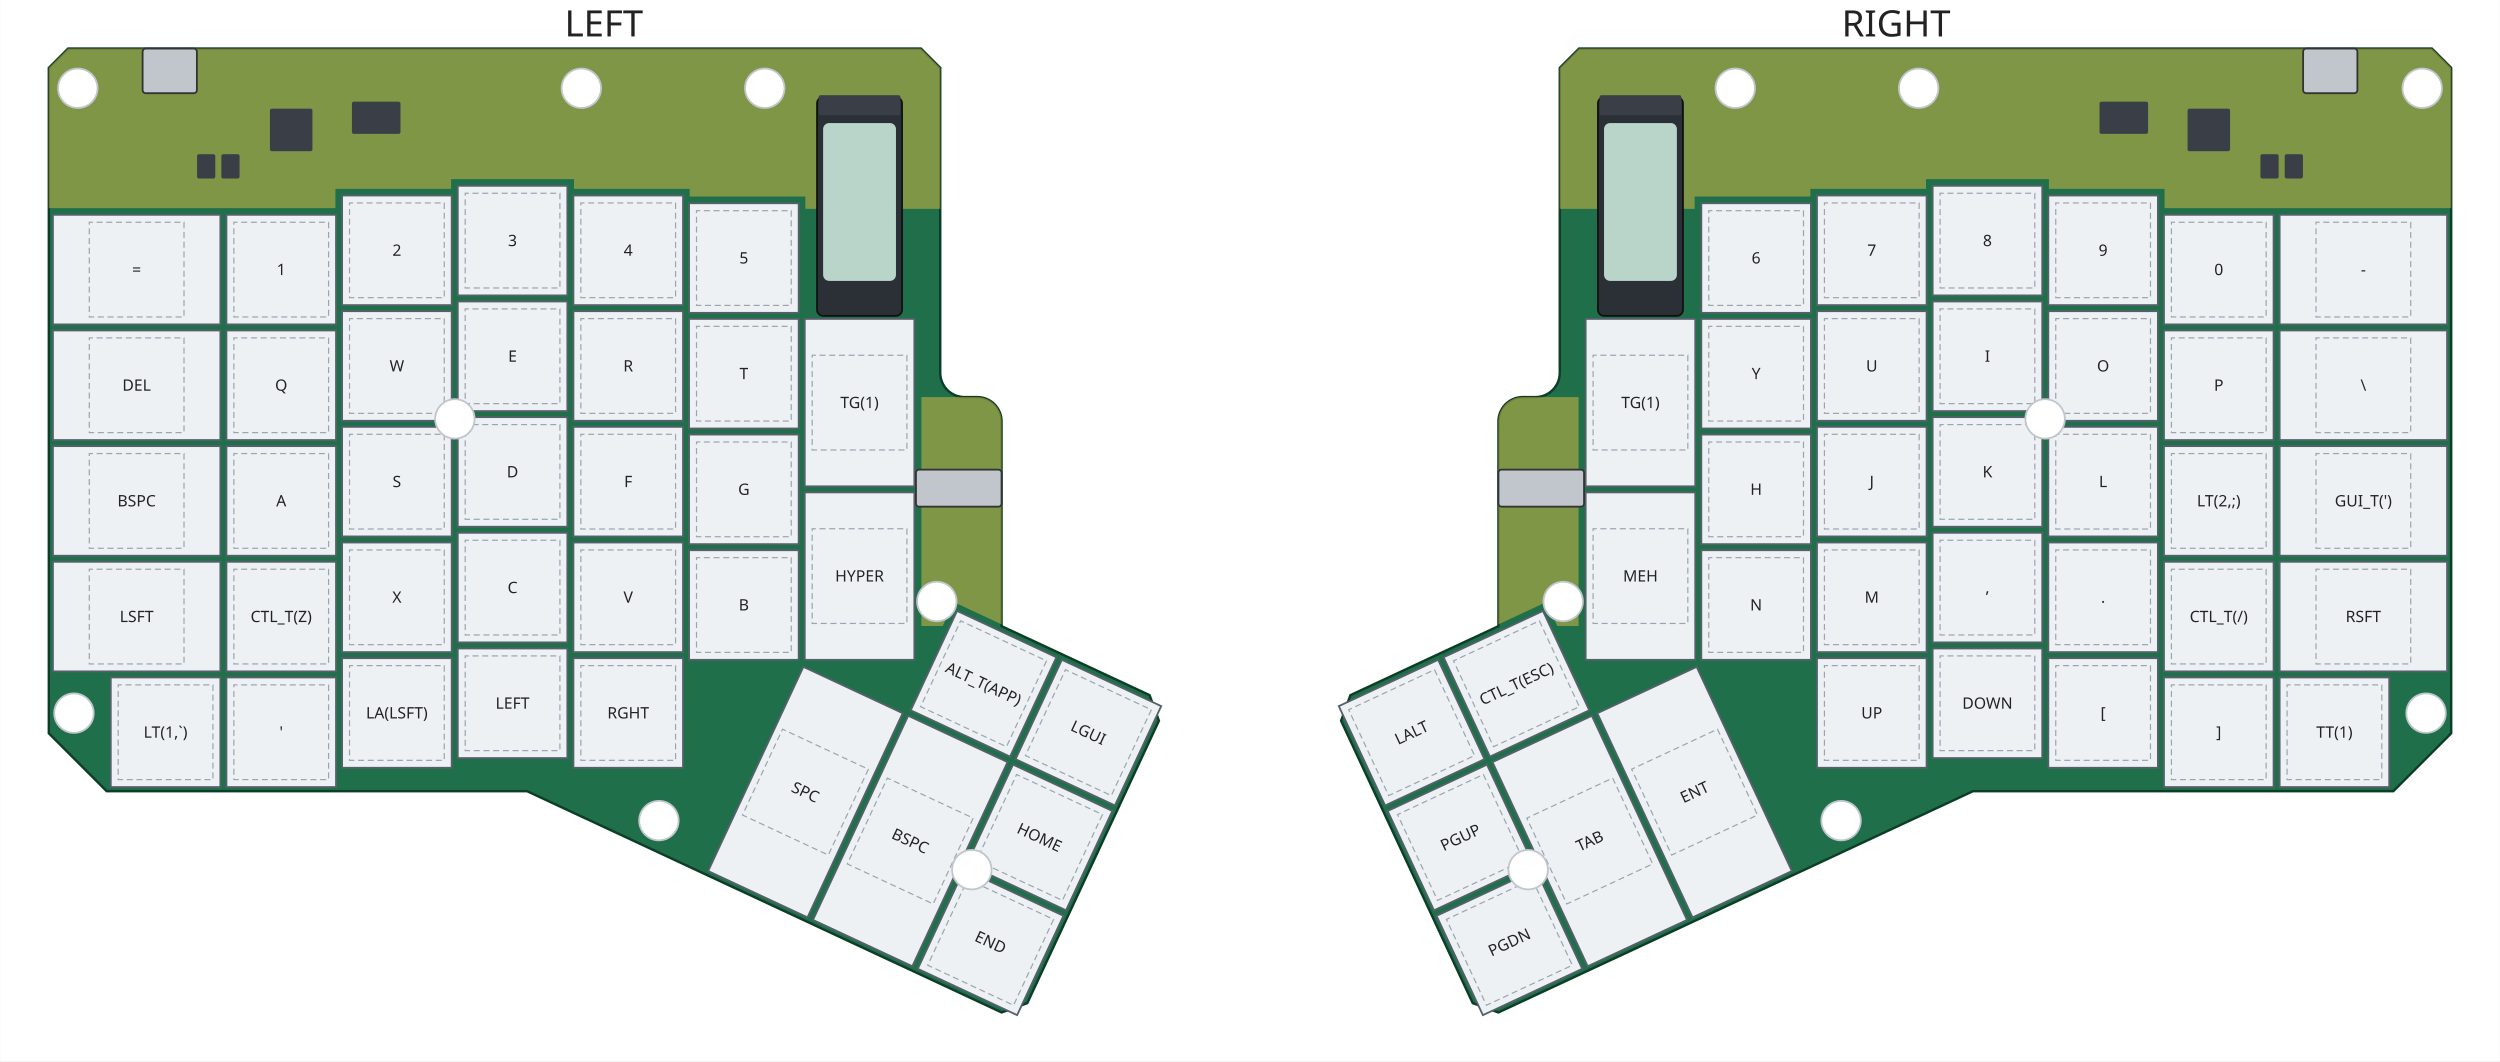
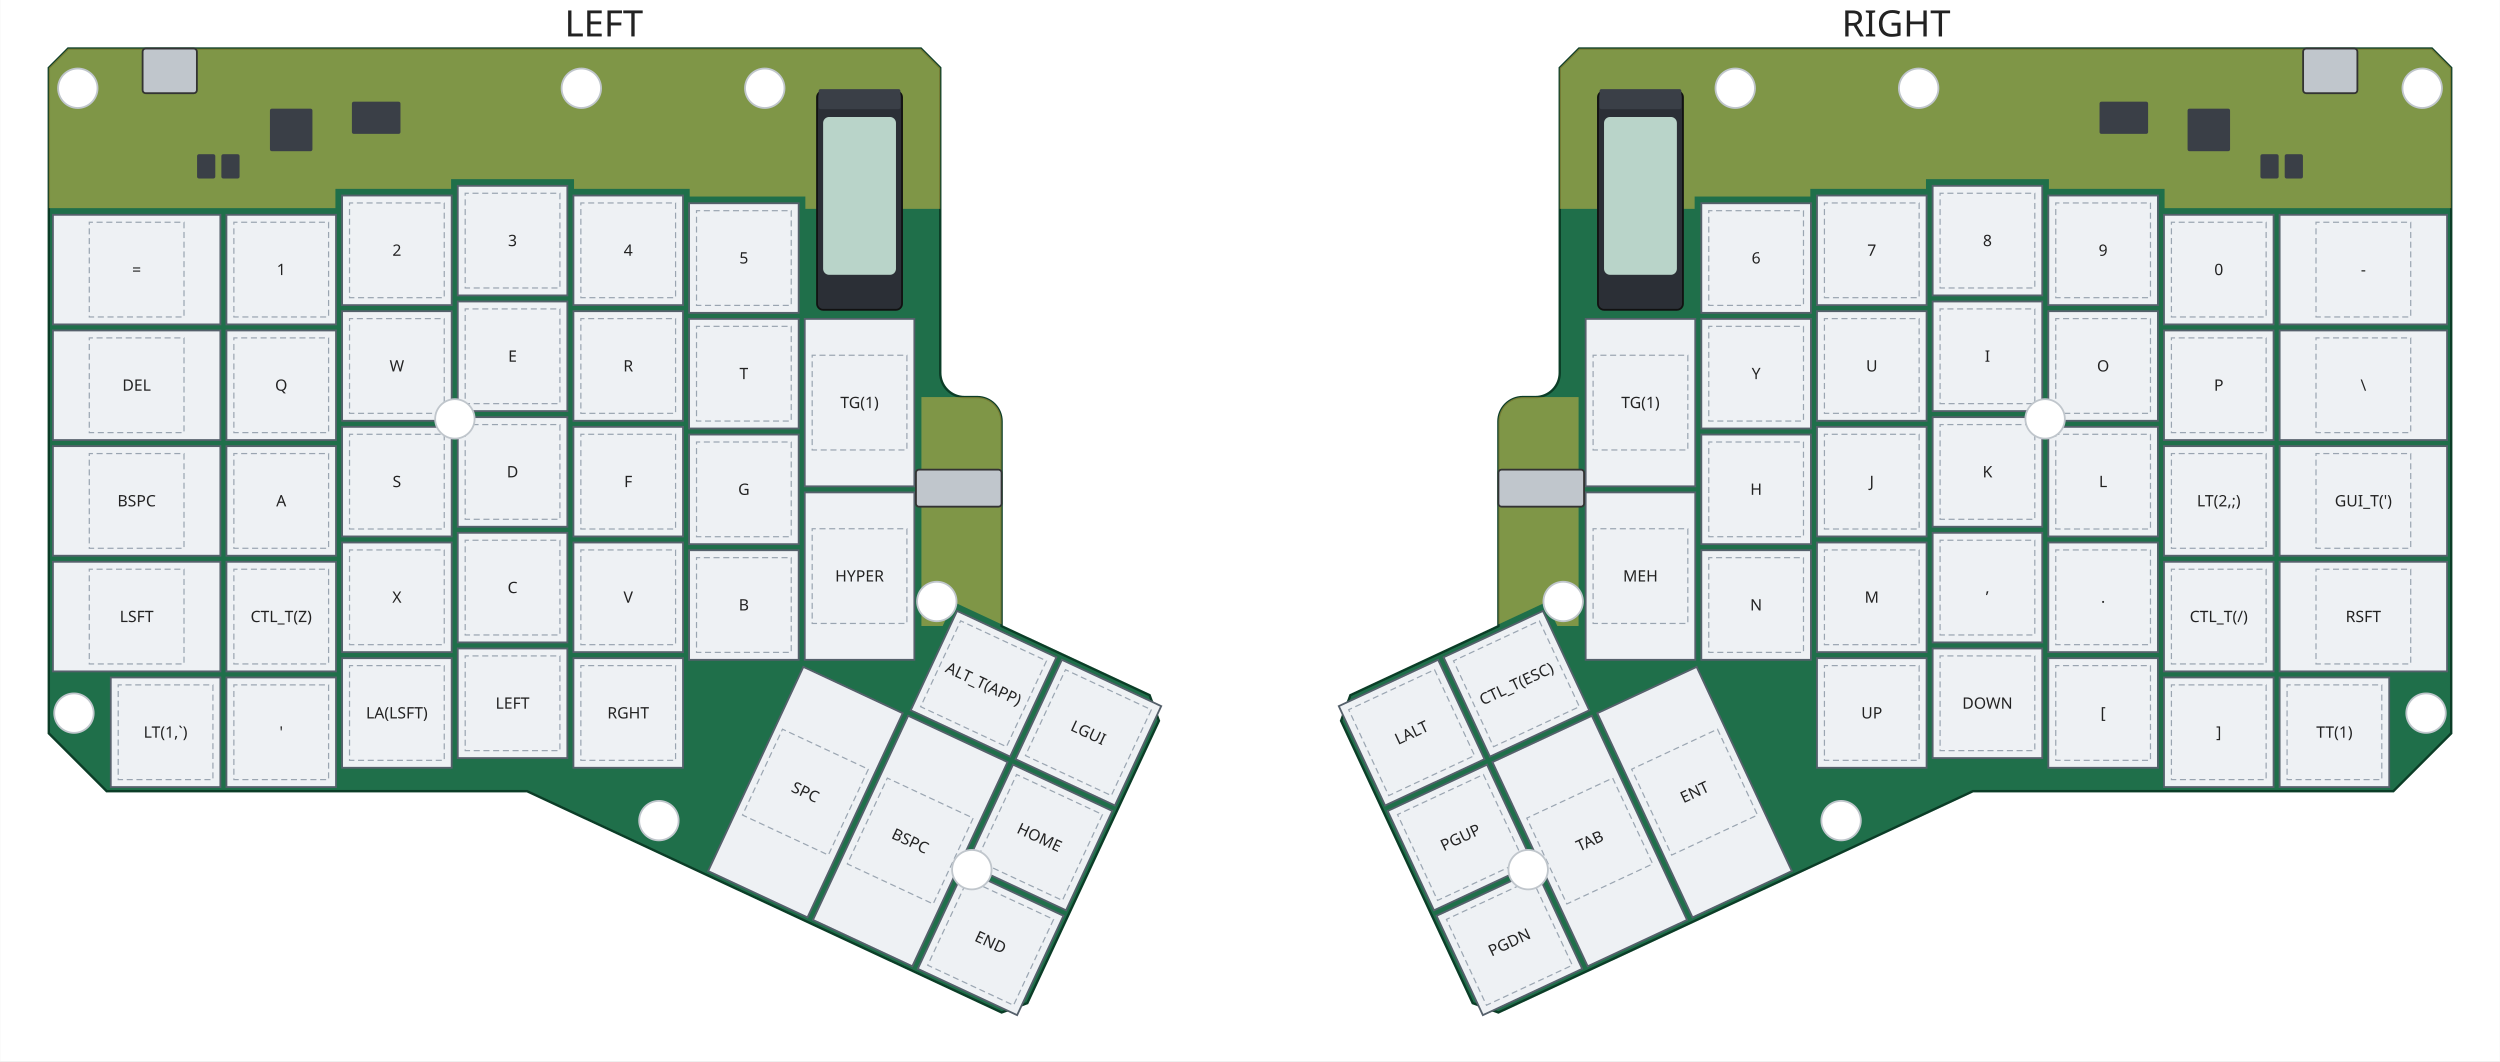
<svg xmlns="http://www.w3.org/2000/svg" viewBox="46.082 22.600 411.674 174.752" width="1647" height="699" font-family="sans-serif">
  <style>.bg{fill:#fff}.pcb{fill:#1f6f4a;stroke:#0b3d27;stroke-width:.4}.zone{fill:#f5c542;opacity:.45}.cap{fill:#eef1f4;stroke:#55606b;stroke-width:.3}.hsg{fill:none;stroke:#9aa5b1;stroke-width:.2;stroke-dasharray:1 .6}.disp{fill:#2b2f36;stroke:#111;stroke-width:.3}.win{fill:#b9d4c9}.hole{fill:#fff;stroke:#c0c6cc;stroke-width:.3}.jack{fill:#c0c6cc;stroke:#333;stroke-width:.3}.part{fill:#3a3f47}</style>
  <rect class="bg" x="46.082" y="22.600" width="411.674" height="174.752" />
  <g id="left">
    <path class="pcb" d="M200.900,33.775 L200.900,84.000 L200.919,84.392 L200.977,84.780 L201.072,85.161 L201.204,85.531 L201.372,85.886 L201.574,86.222 L201.808,86.538 L202.072,86.828 L202.362,87.092 L202.678,87.326 L203.014,87.528 L203.369,87.696 L203.739,87.828 L204.120,87.923 L204.508,87.981 L204.900,88.000 L207.000,88.000 L207.392,88.019 L207.780,88.077 L208.161,88.172 L208.531,88.304 L208.886,88.472 L209.222,88.674 L209.538,88.908 L209.828,89.172 L210.092,89.462 L210.326,89.778 L210.528,90.114 L210.696,90.469 L210.828,90.839 L210.923,91.220 L210.981,91.608 L211.000,92.000 L211.000,125.727 L235.382,137.096 L236.919,141.315 L215.235,187.818 L211.016,189.352 L132.848,152.908 L63.607,152.908 L54.082,143.383 L54.082,33.775 L57.257,30.600 L197.725,30.600 Z" />
    <path class="zone" fill-rule="evenodd" d="M197.725,30.600 L57.257,30.600 L54.082,33.775 L54.082,56.880 L82.235,56.880 L83.435,56.880 L101.285,56.880 L101.285,53.703 L120.335,53.703 L120.335,52.105 L140.585,52.105 L140.585,53.703 L159.635,53.703 L159.635,54.975 L178.685,54.975 L178.685,57.000 L200.900,57.000 L200.900,33.775 Z M61.724,35.603 L61.860,35.891 L61.967,36.191 L62.045,36.501 L62.092,36.816 L62.107,37.135 L62.092,37.453 L62.045,37.769 L61.967,38.078 L61.860,38.379 L61.724,38.667 L61.560,38.940 L61.370,39.197 L61.155,39.433 L60.919,39.647 L60.663,39.837 L60.389,40.001 L60.101,40.137 L59.801,40.245 L59.491,40.322 L59.176,40.369 L58.857,40.385 L58.539,40.369 L58.223,40.322 L57.914,40.245 L57.614,40.137 L57.325,40.001 L57.052,39.837 L56.796,39.647 L56.559,39.433 L56.345,39.197 L56.155,38.940 L55.991,38.667 L55.855,38.379 L55.747,38.078 L55.670,37.769 L55.623,37.453 L55.607,37.135 L55.623,36.816 L55.670,36.501 L55.747,36.191 L55.855,35.891 L55.991,35.603 L56.155,35.329 L56.345,35.073 L56.559,34.837 L56.796,34.623 L57.052,34.433 L57.325,34.269 L57.614,34.132 L57.914,34.025 L58.223,33.947 L58.539,33.900 L58.857,33.885 L59.176,33.900 L59.491,33.947 L59.801,34.025 L60.101,34.132 L60.389,34.269 L60.663,34.433 L60.919,34.623 L61.155,34.837 L61.370,35.073 L61.560,35.329 Z M144.655,35.603 L144.791,35.891 L144.898,36.191 L144.976,36.501 L145.023,36.816 L145.038,37.135 L145.023,37.453 L144.976,37.769 L144.898,38.078 L144.791,38.379 L144.655,38.667 L144.491,38.940 L144.301,39.197 L144.086,39.433 L143.850,39.647 L143.594,39.837 L143.320,40.001 L143.032,40.137 L142.732,40.245 L142.422,40.322 L142.107,40.369 L141.788,40.385 L141.470,40.369 L141.154,40.322 L140.845,40.245 L140.545,40.137 L140.256,40.001 L139.983,39.837 L139.727,39.647 L139.490,39.433 L139.276,39.197 L139.086,38.940 L138.922,38.667 L138.786,38.379 L138.678,38.078 L138.601,37.769 L138.554,37.453 L138.538,37.135 L138.554,36.816 L138.601,36.501 L138.678,36.191 L138.786,35.891 L138.922,35.603 L139.086,35.329 L139.276,35.073 L139.490,34.837 L139.727,34.623 L139.983,34.433 L140.256,34.269 L140.545,34.132 L140.845,34.025 L141.154,33.947 L141.470,33.900 L141.788,33.885 L142.107,33.900 L142.422,33.947 L142.732,34.025 L143.032,34.132 L143.320,34.269 L143.594,34.433 L143.850,34.623 L144.086,34.837 L144.301,35.073 L144.491,35.329 Z M174.866,35.603 L175.003,35.891 L175.110,36.191 L175.188,36.501 L175.234,36.816 L175.250,37.135 L175.234,37.453 L175.188,37.769 L175.110,38.078 L175.003,38.379 L174.866,38.667 L174.702,38.940 L174.512,39.197 L174.298,39.433 L174.062,39.647 L173.806,39.837 L173.532,40.001 L173.244,40.137 L172.943,40.245 L172.634,40.322 L172.319,40.369 L172.000,40.385 L171.681,40.369 L171.366,40.322 L171.057,40.245 L170.756,40.137 L170.468,40.001 L170.194,39.837 L169.938,39.647 L169.702,39.433 L169.488,39.197 L169.298,38.940 L169.134,38.667 L168.997,38.379 L168.890,38.078 L168.812,37.769 L168.766,37.453 L168.750,37.135 L168.766,36.816 L168.812,36.501 L168.890,36.191 L168.997,35.891 L169.134,35.603 L169.298,35.329 L169.488,35.073 L169.702,34.837 L169.938,34.623 L170.194,34.433 L170.468,34.269 L170.756,34.132 L171.057,34.025 L171.366,33.947 L171.681,33.900 L172.000,33.885 L172.319,33.900 L172.634,33.947 L172.943,34.025 L173.244,34.132 L173.532,34.269 L173.806,34.433 L174.062,34.623 L174.298,34.837 L174.512,35.073 L174.702,35.329 Z" />
    <path class="zone" fill-rule="evenodd" d="M197.800,88.000 L197.800,119.635 L197.823,119.604 L198.037,119.368 L198.274,119.154 L198.530,118.964 L198.803,118.800 L199.092,118.663 L199.392,118.556 L199.701,118.478 L200.017,118.432 L200.335,118.416 L200.654,118.432 L200.969,118.478 L201.279,118.556 L201.579,118.663 L201.867,118.800 L202.141,118.964 L202.397,119.154 L202.633,119.368 L202.848,119.604 L203.038,119.860 L203.202,120.134 L203.338,120.422 L203.445,120.723 L203.523,121.032 L203.570,121.347 L203.585,121.666 L203.571,121.965 L211.000,125.430 L211.000,92.000 L210.981,91.608 L210.923,91.220 L210.828,90.839 L210.696,90.469 L210.528,90.114 L210.326,89.778 L210.092,89.462 L209.828,89.172 L209.538,88.908 L209.222,88.674 L208.886,88.472 L208.531,88.304 L208.161,88.172 L207.780,88.077 L207.392,88.019 L207.000,88.000 L204.900,88.000 Z" />
    <path class="zone" fill-rule="evenodd" d="M197.800,125.700 L201.304,125.700 L201.843,124.544 L201.579,124.669 L201.279,124.776 L200.969,124.854 L200.654,124.900 L200.335,124.916 L200.017,124.900 L199.701,124.854 L199.392,124.776 L199.092,124.669 L198.803,124.532 L198.530,124.368 L198.274,124.178 L198.037,123.964 L197.823,123.728 L197.800,123.697 Z" />
    <path class="cap" d="M82.335,57.980 L82.335,76.030 L54.760,76.030 L54.760,57.980 Z" />
    <path class="hsg" d="M76.348,59.205 L76.348,74.805 L60.748,74.805 L60.748,59.205 Z" />
    <text font-size="2.6" fill="#222" text-anchor="middle" x="68.548" y="67.905" transform="rotate(0 68.548 67.005)">=</text>
    <path class="cap" d="M101.385,57.980 L101.385,76.030 L83.335,76.030 L83.335,57.980 Z" />
    <path class="hsg" d="M100.160,59.205 L100.160,74.805 L84.560,74.805 L84.560,59.205 Z" />
    <text font-size="2.6" fill="#222" text-anchor="middle" x="92.360" y="67.905" transform="rotate(0 92.360 67.005)">1</text>
    <path class="cap" d="M120.435,54.803 L120.435,72.853 L102.385,72.853 L102.385,54.803 Z" />
    <path class="hsg" d="M119.210,56.028 L119.210,71.628 L103.610,71.628 L103.610,56.028 Z" />
    <text font-size="2.6" fill="#222" text-anchor="middle" x="111.410" y="64.728" transform="rotate(0 111.410 63.828)">2</text>
    <path class="cap" d="M139.485,53.205 L139.485,71.255 L121.435,71.255 L121.435,53.205 Z" />
    <path class="hsg" d="M138.260,54.430 L138.260,70.030 L122.660,70.030 L122.660,54.430 Z" />
    <text font-size="2.6" fill="#222" text-anchor="middle" x="130.460" y="63.130" transform="rotate(0 130.460 62.230)">3</text>
    <path class="cap" d="M158.535,54.803 L158.535,72.853 L140.485,72.853 L140.485,54.803 Z" />
    <path class="hsg" d="M157.310,56.028 L157.310,71.628 L141.710,71.628 L141.710,56.028 Z" />
    <text font-size="2.6" fill="#222" text-anchor="middle" x="149.510" y="64.728" transform="rotate(0 149.510 63.828)">4</text>
    <path class="cap" d="M177.585,56.075 L177.585,74.125 L159.535,74.125 L159.535,56.075 Z" />
    <path class="hsg" d="M176.360,57.300 L176.360,72.900 L160.760,72.900 L160.760,57.300 Z" />
    <text font-size="2.6" fill="#222" text-anchor="middle" x="168.560" y="66.000" transform="rotate(0 168.560 65.100)">5</text>
    <path class="cap" d="M82.335,77.028 L82.335,95.078 L54.760,95.078 L54.760,77.028 Z" />
    <path class="hsg" d="M76.348,78.253 L76.348,93.853 L60.748,93.853 L60.748,78.253 Z" />
    <text font-size="2.6" fill="#222" text-anchor="middle" x="68.548" y="86.953" transform="rotate(0 68.548 86.053)">DEL</text>
    <path class="cap" d="M101.385,77.028 L101.385,95.078 L83.335,95.078 L83.335,77.028 Z" />
    <path class="hsg" d="M100.160,78.253 L100.160,93.853 L84.560,93.853 L84.560,78.253 Z" />
    <text font-size="2.6" fill="#222" text-anchor="middle" x="92.360" y="86.953" transform="rotate(0 92.360 86.053)">Q</text>
    <path class="cap" d="M120.435,73.853 L120.435,91.903 L102.385,91.903 L102.385,73.853 Z" />
    <path class="hsg" d="M119.210,75.078 L119.210,90.678 L103.610,90.678 L103.610,75.078 Z" />
    <text font-size="2.6" fill="#222" text-anchor="middle" x="111.410" y="83.778" transform="rotate(0 111.410 82.878)">W</text>
    <path class="cap" d="M139.485,72.255 L139.485,90.305 L121.435,90.305 L121.435,72.255 Z" />
    <path class="hsg" d="M138.260,73.480 L138.260,89.080 L122.660,89.080 L122.660,73.480 Z" />
    <text font-size="2.6" fill="#222" text-anchor="middle" x="130.460" y="82.180" transform="rotate(0 130.460 81.280)">E</text>
    <path class="cap" d="M158.535,73.853 L158.535,91.903 L140.485,91.903 L140.485,73.853 Z" />
    <path class="hsg" d="M157.310,75.078 L157.310,90.678 L141.710,90.678 L141.710,75.078 Z" />
    <text font-size="2.6" fill="#222" text-anchor="middle" x="149.510" y="83.778" transform="rotate(0 149.510 82.878)">R</text>
    <path class="cap" d="M177.585,75.123 L177.585,93.173 L159.535,93.173 L159.535,75.123 Z" />
    <path class="hsg" d="M176.360,76.348 L176.360,91.948 L160.760,91.948 L160.760,76.348 Z" />
    <text font-size="2.6" fill="#222" text-anchor="middle" x="168.560" y="85.048" transform="rotate(0 168.560 84.148)">T</text>
    <path class="cap" d="M196.635,75.123 L196.635,102.698 L178.585,102.698 L178.585,75.123 Z" />
    <path class="hsg" d="M195.410,81.110 L195.410,96.710 L179.810,96.710 L179.810,81.110 Z" />
    <text font-size="2.6" fill="#222" text-anchor="middle" x="187.610" y="89.810" transform="rotate(0 187.610 88.910)">TG(1)</text>
    <path class="cap" d="M82.335,96.078 L82.335,114.128 L54.760,114.128 L54.760,96.078 Z" />
    <path class="hsg" d="M76.348,97.303 L76.348,112.903 L60.748,112.903 L60.748,97.303 Z" />
    <text font-size="2.6" fill="#222" text-anchor="middle" x="68.548" y="106.003" transform="rotate(0 68.548 105.103)">BSPC</text>
    <path class="cap" d="M101.385,96.078 L101.385,114.128 L83.335,114.128 L83.335,96.078 Z" />
    <path class="hsg" d="M100.160,97.303 L100.160,112.903 L84.560,112.903 L84.560,97.303 Z" />
    <text font-size="2.6" fill="#222" text-anchor="middle" x="92.360" y="106.003" transform="rotate(0 92.360 105.103)">A</text>
    <path class="cap" d="M120.435,92.903 L120.435,110.953 L102.385,110.953 L102.385,92.903 Z" />
    <path class="hsg" d="M119.210,94.128 L119.210,109.728 L103.610,109.728 L103.610,94.128 Z" />
    <text font-size="2.6" fill="#222" text-anchor="middle" x="111.410" y="102.828" transform="rotate(0 111.410 101.928)">S</text>
    <path class="cap" d="M139.485,91.305 L139.485,109.355 L121.435,109.355 L121.435,91.305 Z" />
    <path class="hsg" d="M138.260,92.530 L138.260,108.130 L122.660,108.130 L122.660,92.530 Z" />
    <text font-size="2.6" fill="#222" text-anchor="middle" x="130.460" y="101.230" transform="rotate(0 130.460 100.330)">D</text>
    <path class="cap" d="M158.535,92.903 L158.535,110.953 L140.485,110.953 L140.485,92.903 Z" />
    <path class="hsg" d="M157.310,94.128 L157.310,109.728 L141.710,109.728 L141.710,94.128 Z" />
    <text font-size="2.6" fill="#222" text-anchor="middle" x="149.510" y="102.828" transform="rotate(0 149.510 101.928)">F</text>
    <path class="cap" d="M177.585,94.173 L177.585,112.223 L159.535,112.223 L159.535,94.173 Z" />
    <path class="hsg" d="M176.360,95.398 L176.360,110.998 L160.760,110.998 L160.760,95.398 Z" />
    <text font-size="2.6" fill="#222" text-anchor="middle" x="168.560" y="104.098" transform="rotate(0 168.560 103.198)">G</text>
    <path class="cap" d="M82.335,115.128 L82.335,133.178 L54.760,133.178 L54.760,115.128 Z" />
    <path class="hsg" d="M76.348,116.353 L76.348,131.953 L60.748,131.953 L60.748,116.353 Z" />
    <text font-size="2.6" fill="#222" text-anchor="middle" x="68.548" y="125.053" transform="rotate(0 68.548 124.153)">LSFT</text>
    <path class="cap" d="M101.385,115.128 L101.385,133.178 L83.335,133.178 L83.335,115.128 Z" />
    <path class="hsg" d="M100.160,116.353 L100.160,131.953 L84.560,131.953 L84.560,116.353 Z" />
    <text font-size="2.6" fill="#222" text-anchor="middle" x="92.360" y="125.053" transform="rotate(0 92.360 124.153)">CTL_T(Z)</text>
    <path class="cap" d="M120.435,111.953 L120.435,130.003 L102.385,130.003 L102.385,111.953 Z" />
    <path class="hsg" d="M119.210,113.178 L119.210,128.778 L103.610,128.778 L103.610,113.178 Z" />
    <text font-size="2.6" fill="#222" text-anchor="middle" x="111.410" y="121.878" transform="rotate(0 111.410 120.978)">X</text>
    <path class="cap" d="M139.485,110.355 L139.485,128.405 L121.435,128.405 L121.435,110.355 Z" />
    <path class="hsg" d="M138.260,111.580 L138.260,127.180 L122.660,127.180 L122.660,111.580 Z" />
    <text font-size="2.6" fill="#222" text-anchor="middle" x="130.460" y="120.280" transform="rotate(0 130.460 119.380)">C</text>
    <path class="cap" d="M158.535,111.953 L158.535,130.003 L140.485,130.003 L140.485,111.953 Z" />
    <path class="hsg" d="M157.310,113.178 L157.310,128.778 L141.710,128.778 L141.710,113.178 Z" />
    <text font-size="2.6" fill="#222" text-anchor="middle" x="149.510" y="121.878" transform="rotate(0 149.510 120.978)">V</text>
    <path class="cap" d="M177.585,113.223 L177.585,131.273 L159.535,131.273 L159.535,113.223 Z" />
    <path class="hsg" d="M176.360,114.448 L176.360,130.048 L160.760,130.048 L160.760,114.448 Z" />
    <text font-size="2.6" fill="#222" text-anchor="middle" x="168.560" y="123.148" transform="rotate(0 168.560 122.248)">B</text>
    <path class="cap" d="M196.635,103.698 L196.635,131.273 L178.585,131.273 L178.585,103.698 Z" />
    <path class="hsg" d="M195.410,109.685 L195.410,125.285 L179.810,125.285 L179.810,109.685 Z" />
    <text font-size="2.6" fill="#222" text-anchor="middle" x="187.610" y="118.385" transform="rotate(0 187.610 117.485)">HYPER</text>
    <path class="cap" d="M82.335,134.178 L82.335,152.228 L64.285,152.228 L64.285,134.178 Z" />
    <path class="hsg" d="M81.110,135.403 L81.110,151.003 L65.510,151.003 L65.510,135.403 Z" />
    <text font-size="2.6" fill="#222" text-anchor="middle" x="73.310" y="144.103" transform="rotate(0 73.310 143.203)">LT(1,`)</text>
    <path class="cap" d="M101.385,134.178 L101.385,152.228 L83.335,152.228 L83.335,134.178 Z" />
    <path class="hsg" d="M100.160,135.403 L100.160,151.003 L84.560,151.003 L84.560,135.403 Z" />
    <text font-size="2.6" fill="#222" text-anchor="middle" x="92.360" y="144.103" transform="rotate(0 92.360 143.203)">'</text>
    <path class="cap" d="M120.435,131.003 L120.435,149.053 L102.385,149.053 L102.385,131.003 Z" />
    <path class="hsg" d="M119.210,132.228 L119.210,147.828 L103.610,147.828 L103.610,132.228 Z" />
    <text font-size="2.6" fill="#222" text-anchor="middle" x="111.410" y="140.928" transform="rotate(0 111.410 140.028)">LA(LSFT)</text>
    <path class="cap" d="M139.485,129.405 L139.485,147.455 L121.435,147.455 L121.435,129.405 Z" />
    <path class="hsg" d="M138.260,130.630 L138.260,146.230 L122.660,146.230 L122.660,130.630 Z" />
    <text font-size="2.6" fill="#222" text-anchor="middle" x="130.460" y="139.330" transform="rotate(0 130.460 138.430)">LEFT</text>
    <path class="cap" d="M158.535,131.003 L158.535,149.053 L140.485,149.053 L140.485,131.003 Z" />
    <path class="hsg" d="M157.310,132.228 L157.310,147.828 L141.710,147.828 L141.710,132.228 Z" />
    <text font-size="2.6" fill="#222" text-anchor="middle" x="149.510" y="140.928" transform="rotate(0 149.510 140.028)">RGHT</text>
    <path class="cap" d="M237.295,138.903 L229.666,155.262 L213.308,147.634 L220.936,131.275 Z" />
    <path class="hsg" d="M235.667,139.496 L229.074,153.634 L214.935,147.041 L221.528,132.903 Z" />
    <text font-size="2.6" fill="#222" text-anchor="middle" x="225.301" y="144.169" transform="rotate(25 225.301 143.269)">LGUI</text>
    <path class="cap" d="M220.030,130.854 L212.402,147.213 L196.043,139.585 L203.671,123.226 Z" />
    <path class="hsg" d="M218.402,131.447 L211.809,145.585 L197.671,138.992 L204.264,124.854 Z" />
    <text font-size="2.6" fill="#222" text-anchor="middle" x="208.037" y="136.119" transform="rotate(25 208.037 135.219)">ALT_T(APP)</text>
    <path class="cap" d="M229.245,156.168 L221.617,172.527 L205.258,164.898 L212.887,148.540 Z" />
    <path class="hsg" d="M227.617,156.760 L221.025,170.899 L206.886,164.306 L213.479,150.167 Z" />
    <text font-size="2.6" fill="#222" text-anchor="middle" x="217.252" y="161.433" transform="rotate(25 217.252 160.533)">HOME</text>
    <path class="cap" d="M221.194,173.435 L213.565,189.794 L197.206,182.165 L204.835,165.806 Z" />
    <path class="hsg" d="M219.566,174.027 L212.973,188.166 L198.834,181.573 L205.427,167.434 Z" />
    <text font-size="2.6" fill="#222" text-anchor="middle" x="209.200" y="178.700" transform="rotate(25 209.200 177.800)">END</text>
    <path class="cap" d="M211.981,148.119 L196.301,181.743 L179.943,174.115 L195.622,140.491 Z" />
    <path class="hsg" d="M206.327,157.345 L199.734,171.483 L185.596,164.890 L192.189,150.752 Z" />
    <text font-size="2.6" fill="#222" text-anchor="middle" x="195.962" y="162.017" transform="rotate(25 195.962 161.117)">BSPC</text>
    <path class="cap" d="M194.716,140.068 L179.037,173.692 L162.678,166.063 L178.357,132.439 Z" />
    <path class="hsg" d="M189.063,149.293 L182.470,163.431 L168.332,156.838 L174.924,142.700 Z" />
    <text font-size="2.6" fill="#222" text-anchor="middle" x="178.697" y="153.965" transform="rotate(25 178.697 153.065)">SPC</text>
-     <rect class="disp" x="180.610" y="38.625" width="14.000" height="36.000" rx="1.0" />
-     <rect class="win" x="181.610" y="42.865" width="12.000" height="26.000" rx="1.0" />
+     <rect class="disp" x="180.610" y="37.625" width="14.000" height="36.000" rx="1.0" />
+     <rect class="win" x="181.610" y="41.865" width="12.000" height="26.000" rx="1.0" />
    <rect class="part" x="90.500" y="40.500" width="7.000" height="7.000" rx="0.3" />
    <rect class="part" x="104.000" y="39.350" width="8.000" height="5.300" rx="0.3" />
    <rect class="part" x="82.500" y="48.000" width="3.000" height="4.000" rx="0.3" />
    <rect class="part" x="78.500" y="48.000" width="3.000" height="4.000" rx="0.3" />
-     <rect class="part" x="180.880" y="38.275" width="13.460" height="3.300" rx="0.3" />
+     <rect class="part" x="180.880" y="37.275" width="13.460" height="3.300" rx="0.3" />
    <rect class="jack" x="69.530" y="30.600" width="8.940" height="7.350" rx="0.5" />
    <rect class="jack" x="196.900" y="99.950" width="14.100" height="6.100" rx="0.5" />
    <circle class="hole" cx="206.101" cy="165.837" r="3.25" />
    <circle class="hole" cx="200.335" cy="121.666" r="3.25" />
    <circle class="hole" cx="154.565" cy="157.759" r="3.25" />
    <circle class="hole" cx="58.222" cy="140.056" r="3.25" />
    <circle class="hole" cx="120.960" cy="91.592" r="3.25" />
    <circle class="hole" cx="58.857" cy="37.135" r="3.25" />
    <circle class="hole" cx="141.788" cy="37.135" r="3.25" />
    <circle class="hole" cx="172.000" cy="37.135" r="3.25" />
    <text font-size="6" fill="#222" text-anchor="middle" x="145.501" y="28.600">LEFT</text>
  </g>
  <g id="right">
    <path class="pcb" d="M306.113,30.600 L446.581,30.600 L449.756,33.775 L449.756,143.383 L440.231,152.908 L370.990,152.908 L292.822,189.352 L288.603,187.818 L266.919,141.315 L268.456,137.096 L292.838,125.727 L292.838,92.000 L292.857,91.608 L292.915,91.220 L293.010,90.839 L293.143,90.469 L293.310,90.114 L293.512,89.778 L293.746,89.462 L294.010,89.172 L294.300,88.908 L294.616,88.674 L294.952,88.472 L295.307,88.304 L295.677,88.172 L296.058,88.077 L296.446,88.019 L296.838,88.000 L298.938,88.000 L299.330,87.981 L299.718,87.923 L300.099,87.828 L300.469,87.696 L300.824,87.528 L301.160,87.326 L301.476,87.092 L301.766,86.828 L302.030,86.538 L302.264,86.222 L302.466,85.886 L302.634,85.531 L302.766,85.161 L302.861,84.780 L302.919,84.392 L302.938,84.000 L302.938,33.775 Z" />
    <path class="zone" fill-rule="evenodd" d="M446.581,30.600 L306.113,30.600 L302.938,33.775 L302.938,57.000 L325.153,57.000 L325.153,54.975 L344.203,54.975 L344.203,53.703 L363.253,53.703 L363.253,52.105 L383.503,52.105 L383.503,53.703 L402.553,53.703 L402.553,56.880 L420.403,56.880 L421.603,56.880 L449.756,56.880 L449.756,33.775 Z M334.704,35.603 L334.841,35.891 L334.948,36.191 L335.026,36.501 L335.072,36.816 L335.088,37.135 L335.072,37.453 L335.026,37.769 L334.948,38.078 L334.841,38.379 L334.704,38.667 L334.540,38.940 L334.350,39.197 L334.136,39.433 L333.900,39.647 L333.644,39.837 L333.370,40.001 L333.082,40.137 L332.781,40.245 L332.472,40.322 L332.157,40.369 L331.838,40.385 L331.519,40.369 L331.204,40.322 L330.895,40.245 L330.594,40.137 L330.306,40.001 L330.032,39.837 L329.776,39.647 L329.540,39.433 L329.326,39.197 L329.136,38.940 L328.972,38.667 L328.835,38.379 L328.728,38.078 L328.650,37.769 L328.604,37.453 L328.588,37.135 L328.604,36.816 L328.650,36.501 L328.728,36.191 L328.835,35.891 L328.972,35.603 L329.136,35.329 L329.326,35.073 L329.540,34.837 L329.776,34.623 L330.032,34.433 L330.306,34.269 L330.594,34.132 L330.895,34.025 L331.204,33.947 L331.519,33.900 L331.838,33.885 L332.157,33.900 L332.472,33.947 L332.781,34.025 L333.082,34.132 L333.370,34.269 L333.644,34.433 L333.900,34.623 L334.136,34.837 L334.350,35.073 L334.540,35.329 Z M364.916,35.603 L365.052,35.891 L365.160,36.191 L365.237,36.501 L365.284,36.816 L365.300,37.135 L365.284,37.453 L365.237,37.769 L365.160,38.078 L365.052,38.379 L364.916,38.667 L364.752,38.940 L364.562,39.197 L364.348,39.433 L364.111,39.647 L363.855,39.837 L363.582,40.001 L363.293,40.137 L362.993,40.245 L362.684,40.322 L362.368,40.369 L362.050,40.385 L361.731,40.369 L361.416,40.322 L361.106,40.245 L360.806,40.137 L360.518,40.001 L360.244,39.837 L359.988,39.647 L359.752,39.433 L359.537,39.197 L359.347,38.940 L359.183,38.667 L359.047,38.379 L358.940,38.078 L358.862,37.769 L358.815,37.453 L358.800,37.135 L358.815,36.816 L358.862,36.501 L358.940,36.191 L359.047,35.891 L359.183,35.603 L359.347,35.329 L359.537,35.073 L359.752,34.837 L359.988,34.623 L360.244,34.433 L360.518,34.269 L360.806,34.132 L361.106,34.025 L361.416,33.947 L361.731,33.900 L362.050,33.885 L362.368,33.900 L362.684,33.947 L362.993,34.025 L363.293,34.132 L363.582,34.269 L363.855,34.433 L364.111,34.623 L364.348,34.837 L364.562,35.073 L364.752,35.329 Z M447.847,35.603 L447.983,35.891 L448.091,36.191 L448.168,36.501 L448.215,36.816 L448.231,37.135 L448.215,37.453 L448.168,37.769 L448.091,38.078 L447.983,38.379 L447.847,38.667 L447.683,38.940 L447.493,39.197 L447.279,39.433 L447.042,39.647 L446.786,39.837 L446.513,40.001 L446.224,40.137 L445.924,40.245 L445.615,40.322 L445.299,40.369 L444.981,40.385 L444.662,40.369 L444.347,40.322 L444.037,40.245 L443.737,40.137 L443.449,40.001 L443.175,39.837 L442.919,39.647 L442.683,39.433 L442.468,39.197 L442.278,38.940 L442.114,38.667 L441.978,38.379 L441.871,38.078 L441.793,37.769 L441.746,37.453 L441.731,37.135 L441.746,36.816 L441.793,36.501 L441.871,36.191 L441.978,35.891 L442.114,35.603 L442.278,35.329 L442.468,35.073 L442.683,34.837 L442.919,34.623 L443.175,34.433 L443.449,34.269 L443.737,34.132 L444.037,34.025 L444.347,33.947 L444.662,33.900 L444.981,33.885 L445.299,33.900 L445.615,33.947 L445.924,34.025 L446.224,34.132 L446.513,34.269 L446.786,34.433 L447.042,34.623 L447.279,34.837 L447.493,35.073 L447.683,35.329 Z" />
    <path class="zone" fill-rule="evenodd" d="M296.058,88.077 L295.677,88.172 L295.307,88.304 L294.952,88.472 L294.616,88.674 L294.300,88.908 L294.010,89.172 L293.746,89.462 L293.512,89.778 L293.310,90.114 L293.143,90.469 L293.010,90.839 L292.915,91.220 L292.857,91.608 L292.838,92.000 L292.838,125.430 L300.267,121.965 L300.253,121.666 L300.268,121.347 L300.315,121.032 L300.393,120.723 L300.500,120.422 L300.636,120.134 L300.800,119.860 L300.990,119.604 L301.205,119.368 L301.441,119.154 L301.697,118.964 L301.971,118.800 L302.259,118.663 L302.559,118.556 L302.869,118.478 L303.184,118.432 L303.503,118.416 L303.821,118.432 L304.137,118.478 L304.446,118.556 L304.746,118.663 L305.035,118.800 L305.308,118.964 L305.564,119.154 L305.801,119.368 L306.015,119.604 L306.038,119.635 L306.038,88.000 L298.938,88.000 L296.838,88.000 L296.446,88.019 Z" />
    <path class="zone" fill-rule="evenodd" d="M306.038,125.700 L306.038,123.697 L306.015,123.728 L305.801,123.964 L305.564,124.178 L305.308,124.368 L305.035,124.532 L304.746,124.669 L304.446,124.776 L304.137,124.854 L303.821,124.900 L303.503,124.916 L303.184,124.900 L302.869,124.854 L302.559,124.776 L302.259,124.669 L301.995,124.544 L302.534,125.700 Z" />
    <path class="cap" d="M449.078,57.980 L449.078,76.030 L421.503,76.030 L421.503,57.980 Z" />
    <path class="hsg" d="M443.091,59.205 L443.091,74.805 L427.491,74.805 L427.491,59.205 Z" />
    <text font-size="2.6" fill="#222" text-anchor="middle" x="435.291" y="67.905" transform="rotate(-0 435.291 67.005)">-</text>
    <path class="cap" d="M420.503,57.980 L420.503,76.030 L402.453,76.030 L402.453,57.980 Z" />
    <path class="hsg" d="M419.278,59.205 L419.278,74.805 L403.678,74.805 L403.678,59.205 Z" />
    <text font-size="2.6" fill="#222" text-anchor="middle" x="411.478" y="67.905" transform="rotate(-0 411.478 67.005)">0</text>
    <path class="cap" d="M401.453,54.803 L401.453,72.853 L383.403,72.853 L383.403,54.803 Z" />
    <path class="hsg" d="M400.228,56.028 L400.228,71.628 L384.628,71.628 L384.628,56.028 Z" />
    <text font-size="2.6" fill="#222" text-anchor="middle" x="392.428" y="64.728" transform="rotate(-0 392.428 63.828)">9</text>
    <path class="cap" d="M382.403,53.205 L382.403,71.255 L364.353,71.255 L364.353,53.205 Z" />
    <path class="hsg" d="M381.178,54.430 L381.178,70.030 L365.578,70.030 L365.578,54.430 Z" />
    <text font-size="2.6" fill="#222" text-anchor="middle" x="373.378" y="63.130" transform="rotate(-0 373.378 62.230)">8</text>
    <path class="cap" d="M363.353,54.803 L363.353,72.853 L345.303,72.853 L345.303,54.803 Z" />
    <path class="hsg" d="M362.128,56.028 L362.128,71.628 L346.528,71.628 L346.528,56.028 Z" />
    <text font-size="2.6" fill="#222" text-anchor="middle" x="354.328" y="64.728" transform="rotate(-0 354.328 63.828)">7</text>
    <path class="cap" d="M344.303,56.075 L344.303,74.125 L326.253,74.125 L326.253,56.075 Z" />
    <path class="hsg" d="M343.078,57.300 L343.078,72.900 L327.478,72.900 L327.478,57.300 Z" />
    <text font-size="2.6" fill="#222" text-anchor="middle" x="335.278" y="66.000" transform="rotate(-0 335.278 65.100)">6</text>
    <path class="cap" d="M449.078,77.028 L449.078,95.078 L421.503,95.078 L421.503,77.028 Z" />
    <path class="hsg" d="M443.091,78.253 L443.091,93.853 L427.491,93.853 L427.491,78.253 Z" />
    <text font-size="2.6" fill="#222" text-anchor="middle" x="435.291" y="86.953" transform="rotate(-0 435.291 86.053)">\</text>
    <path class="cap" d="M420.503,77.028 L420.503,95.078 L402.453,95.078 L402.453,77.028 Z" />
    <path class="hsg" d="M419.278,78.253 L419.278,93.853 L403.678,93.853 L403.678,78.253 Z" />
    <text font-size="2.6" fill="#222" text-anchor="middle" x="411.478" y="86.953" transform="rotate(-0 411.478 86.053)">P</text>
    <path class="cap" d="M401.453,73.853 L401.453,91.903 L383.403,91.903 L383.403,73.853 Z" />
    <path class="hsg" d="M400.228,75.078 L400.228,90.678 L384.628,90.678 L384.628,75.078 Z" />
    <text font-size="2.6" fill="#222" text-anchor="middle" x="392.428" y="83.778" transform="rotate(-0 392.428 82.878)">O</text>
    <path class="cap" d="M382.403,72.255 L382.403,90.305 L364.353,90.305 L364.353,72.255 Z" />
    <path class="hsg" d="M381.178,73.480 L381.178,89.080 L365.578,89.080 L365.578,73.480 Z" />
    <text font-size="2.6" fill="#222" text-anchor="middle" x="373.378" y="82.180" transform="rotate(-0 373.378 81.280)">I</text>
    <path class="cap" d="M363.353,73.853 L363.353,91.903 L345.303,91.903 L345.303,73.853 Z" />
    <path class="hsg" d="M362.128,75.078 L362.128,90.678 L346.528,90.678 L346.528,75.078 Z" />
    <text font-size="2.6" fill="#222" text-anchor="middle" x="354.328" y="83.778" transform="rotate(-0 354.328 82.878)">U</text>
    <path class="cap" d="M344.303,75.123 L344.303,93.173 L326.253,93.173 L326.253,75.123 Z" />
    <path class="hsg" d="M343.078,76.348 L343.078,91.948 L327.478,91.948 L327.478,76.348 Z" />
    <text font-size="2.6" fill="#222" text-anchor="middle" x="335.278" y="85.048" transform="rotate(-0 335.278 84.148)">Y</text>
    <path class="cap" d="M325.253,75.123 L325.253,102.698 L307.203,102.698 L307.203,75.123 Z" />
    <path class="hsg" d="M324.028,81.110 L324.028,96.710 L308.428,96.710 L308.428,81.110 Z" />
    <text font-size="2.6" fill="#222" text-anchor="middle" x="316.228" y="89.810" transform="rotate(-0 316.228 88.910)">TG(1)</text>
    <path class="cap" d="M449.078,96.078 L449.078,114.128 L421.503,114.128 L421.503,96.078 Z" />
    <path class="hsg" d="M443.091,97.303 L443.091,112.903 L427.491,112.903 L427.491,97.303 Z" />
    <text font-size="2.6" fill="#222" text-anchor="middle" x="435.291" y="106.003" transform="rotate(-0 435.291 105.103)">GUI_T(')</text>
    <path class="cap" d="M420.503,96.078 L420.503,114.128 L402.453,114.128 L402.453,96.078 Z" />
    <path class="hsg" d="M419.278,97.303 L419.278,112.903 L403.678,112.903 L403.678,97.303 Z" />
    <text font-size="2.6" fill="#222" text-anchor="middle" x="411.478" y="106.003" transform="rotate(-0 411.478 105.103)">LT(2,;)</text>
    <path class="cap" d="M401.453,92.903 L401.453,110.953 L383.403,110.953 L383.403,92.903 Z" />
    <path class="hsg" d="M400.228,94.128 L400.228,109.728 L384.628,109.728 L384.628,94.128 Z" />
    <text font-size="2.6" fill="#222" text-anchor="middle" x="392.428" y="102.828" transform="rotate(-0 392.428 101.928)">L</text>
    <path class="cap" d="M382.403,91.305 L382.403,109.355 L364.353,109.355 L364.353,91.305 Z" />
    <path class="hsg" d="M381.178,92.530 L381.178,108.130 L365.578,108.130 L365.578,92.530 Z" />
    <text font-size="2.6" fill="#222" text-anchor="middle" x="373.378" y="101.230" transform="rotate(-0 373.378 100.330)">K</text>
    <path class="cap" d="M363.353,92.903 L363.353,110.953 L345.303,110.953 L345.303,92.903 Z" />
    <path class="hsg" d="M362.128,94.128 L362.128,109.728 L346.528,109.728 L346.528,94.128 Z" />
    <text font-size="2.6" fill="#222" text-anchor="middle" x="354.328" y="102.828" transform="rotate(-0 354.328 101.928)">J</text>
    <path class="cap" d="M344.303,94.173 L344.303,112.223 L326.253,112.223 L326.253,94.173 Z" />
    <path class="hsg" d="M343.078,95.398 L343.078,110.998 L327.478,110.998 L327.478,95.398 Z" />
    <text font-size="2.6" fill="#222" text-anchor="middle" x="335.278" y="104.098" transform="rotate(-0 335.278 103.198)">H</text>
    <path class="cap" d="M449.078,115.128 L449.078,133.178 L421.503,133.178 L421.503,115.128 Z" />
    <path class="hsg" d="M443.091,116.353 L443.091,131.953 L427.491,131.953 L427.491,116.353 Z" />
    <text font-size="2.6" fill="#222" text-anchor="middle" x="435.291" y="125.053" transform="rotate(-0 435.291 124.153)">RSFT</text>
    <path class="cap" d="M420.503,115.128 L420.503,133.178 L402.453,133.178 L402.453,115.128 Z" />
    <path class="hsg" d="M419.278,116.353 L419.278,131.953 L403.678,131.953 L403.678,116.353 Z" />
    <text font-size="2.6" fill="#222" text-anchor="middle" x="411.478" y="125.053" transform="rotate(-0 411.478 124.153)">CTL_T(/)</text>
    <path class="cap" d="M401.453,111.953 L401.453,130.003 L383.403,130.003 L383.403,111.953 Z" />
    <path class="hsg" d="M400.228,113.178 L400.228,128.778 L384.628,128.778 L384.628,113.178 Z" />
    <text font-size="2.6" fill="#222" text-anchor="middle" x="392.428" y="121.878" transform="rotate(-0 392.428 120.978)">.</text>
    <path class="cap" d="M382.403,110.355 L382.403,128.405 L364.353,128.405 L364.353,110.355 Z" />
    <path class="hsg" d="M381.178,111.580 L381.178,127.180 L365.578,127.180 L365.578,111.580 Z" />
    <text font-size="2.6" fill="#222" text-anchor="middle" x="373.378" y="120.280" transform="rotate(-0 373.378 119.380)">,</text>
    <path class="cap" d="M363.353,111.953 L363.353,130.003 L345.303,130.003 L345.303,111.953 Z" />
    <path class="hsg" d="M362.128,113.178 L362.128,128.778 L346.528,128.778 L346.528,113.178 Z" />
    <text font-size="2.6" fill="#222" text-anchor="middle" x="354.328" y="121.878" transform="rotate(-0 354.328 120.978)">M</text>
    <path class="cap" d="M344.303,113.223 L344.303,131.273 L326.253,131.273 L326.253,113.223 Z" />
    <path class="hsg" d="M343.078,114.448 L343.078,130.048 L327.478,130.048 L327.478,114.448 Z" />
    <text font-size="2.6" fill="#222" text-anchor="middle" x="335.278" y="123.148" transform="rotate(-0 335.278 122.248)">N</text>
    <path class="cap" d="M325.253,103.698 L325.253,131.273 L307.203,131.273 L307.203,103.698 Z" />
    <path class="hsg" d="M324.028,109.685 L324.028,125.285 L308.428,125.285 L308.428,109.685 Z" />
    <text font-size="2.6" fill="#222" text-anchor="middle" x="316.228" y="118.385" transform="rotate(-0 316.228 117.485)">MEH</text>
    <path class="cap" d="M439.553,134.178 L439.553,152.228 L421.503,152.228 L421.503,134.178 Z" />
    <path class="hsg" d="M438.328,135.403 L438.328,151.003 L422.728,151.003 L422.728,135.403 Z" />
    <text font-size="2.6" fill="#222" text-anchor="middle" x="430.528" y="144.103" transform="rotate(-0 430.528 143.203)">TT(1)</text>
    <path class="cap" d="M420.503,134.178 L420.503,152.228 L402.453,152.228 L402.453,134.178 Z" />
    <path class="hsg" d="M419.278,135.403 L419.278,151.003 L403.678,151.003 L403.678,135.403 Z" />
    <text font-size="2.6" fill="#222" text-anchor="middle" x="411.478" y="144.103" transform="rotate(-0 411.478 143.203)">]</text>
    <path class="cap" d="M401.453,131.003 L401.453,149.053 L383.403,149.053 L383.403,131.003 Z" />
    <path class="hsg" d="M400.228,132.228 L400.228,147.828 L384.628,147.828 L384.628,132.228 Z" />
    <text font-size="2.6" fill="#222" text-anchor="middle" x="392.428" y="140.928" transform="rotate(-0 392.428 140.028)">[</text>
    <path class="cap" d="M382.403,129.405 L382.403,147.455 L364.353,147.455 L364.353,129.405 Z" />
    <path class="hsg" d="M381.178,130.630 L381.178,146.230 L365.578,146.230 L365.578,130.630 Z" />
    <text font-size="2.6" fill="#222" text-anchor="middle" x="373.378" y="139.330" transform="rotate(-0 373.378 138.430)">DOWN</text>
    <path class="cap" d="M363.353,131.003 L363.353,149.053 L345.303,149.053 L345.303,131.003 Z" />
    <path class="hsg" d="M362.128,132.228 L362.128,147.828 L346.528,147.828 L346.528,132.228 Z" />
    <text font-size="2.6" fill="#222" text-anchor="middle" x="354.328" y="140.928" transform="rotate(-0 354.328 140.028)">UP</text>
    <path class="cap" d="M282.902,131.275 L290.531,147.634 L274.172,155.262 L266.543,138.903 Z" />
    <path class="hsg" d="M282.310,132.903 L288.903,147.041 L274.764,153.634 L268.171,139.496 Z" />
    <text font-size="2.6" fill="#222" text-anchor="middle" x="278.537" y="144.169" transform="rotate(-25 278.537 143.269)">LALT</text>
    <path class="cap" d="M300.167,123.226 L307.795,139.585 L291.436,147.213 L283.808,130.854 Z" />
    <path class="hsg" d="M299.574,124.854 L306.167,138.992 L292.029,145.585 L285.436,131.447 Z" />
    <text font-size="2.6" fill="#222" text-anchor="middle" x="295.801" y="136.119" transform="rotate(-25 295.801 135.219)">CTL_T(ESC)</text>
    <path class="cap" d="M290.952,148.540 L298.580,164.898 L282.221,172.527 L274.593,156.168 Z" />
    <path class="hsg" d="M290.359,150.167 L296.952,164.306 L282.813,170.899 L276.221,156.760 Z" />
    <text font-size="2.6" fill="#222" text-anchor="middle" x="286.586" y="161.433" transform="rotate(-25 286.586 160.533)">PGUP</text>
    <path class="cap" d="M299.003,165.806 L306.632,182.165 L290.273,189.794 L282.644,173.435 Z" />
    <path class="hsg" d="M298.411,167.434 L305.004,181.573 L290.865,188.166 L284.272,174.027 Z" />
    <text font-size="2.6" fill="#222" text-anchor="middle" x="294.638" y="178.700" transform="rotate(-25 294.638 177.800)">PGDN</text>
    <path class="cap" d="M308.216,140.491 L323.896,174.115 L307.537,181.743 L291.858,148.119 Z" />
    <path class="hsg" d="M311.649,150.752 L318.242,164.890 L304.104,171.483 L297.511,157.345 Z" />
    <text font-size="2.6" fill="#222" text-anchor="middle" x="307.877" y="162.017" transform="rotate(-25 307.877 161.117)">TAB</text>
    <path class="cap" d="M325.481,132.439 L341.160,166.063 L324.801,173.692 L309.122,140.068 Z" />
    <path class="hsg" d="M328.914,142.700 L335.507,156.838 L321.368,163.431 L314.775,149.293 Z" />
    <text font-size="2.6" fill="#222" text-anchor="middle" x="325.141" y="153.965" transform="rotate(-25 325.141 153.065)">ENT</text>
-     <rect class="disp" x="309.228" y="38.625" width="14.000" height="36.000" rx="1.0" />
-     <rect class="win" x="310.228" y="42.865" width="12.000" height="26.000" rx="1.0" />
+     <rect class="disp" x="309.228" y="37.625" width="14.000" height="36.000" rx="1.0" />
+     <rect class="win" x="310.228" y="41.865" width="12.000" height="26.000" rx="1.0" />
    <rect class="part" x="406.338" y="40.500" width="7.000" height="7.000" rx="0.3" />
    <rect class="part" x="391.838" y="39.350" width="8.000" height="5.300" rx="0.3" />
    <rect class="part" x="418.338" y="48.000" width="3.000" height="4.000" rx="0.3" />
    <rect class="part" x="422.338" y="48.000" width="3.000" height="4.000" rx="0.3" />
-     <rect class="part" x="309.498" y="38.275" width="13.460" height="3.300" rx="0.3" />
+     <rect class="part" x="309.498" y="37.275" width="13.460" height="3.300" rx="0.3" />
    <rect class="jack" x="425.368" y="30.600" width="8.940" height="7.350" rx="0.5" />
    <rect class="jack" x="292.838" y="99.950" width="14.100" height="6.100" rx="0.5" />
    <circle class="hole" cx="297.737" cy="165.837" r="3.25" />
    <circle class="hole" cx="303.503" cy="121.666" r="3.25" />
    <circle class="hole" cx="349.273" cy="157.759" r="3.25" />
    <circle class="hole" cx="445.616" cy="140.056" r="3.25" />
    <circle class="hole" cx="382.878" cy="91.592" r="3.25" />
    <circle class="hole" cx="444.981" cy="37.135" r="3.25" />
    <circle class="hole" cx="362.050" cy="37.135" r="3.25" />
    <circle class="hole" cx="331.838" cy="37.135" r="3.25" />
    <text font-size="6" fill="#222" text-anchor="middle" x="358.337" y="28.600">RIGHT</text>
  </g>
</svg>
